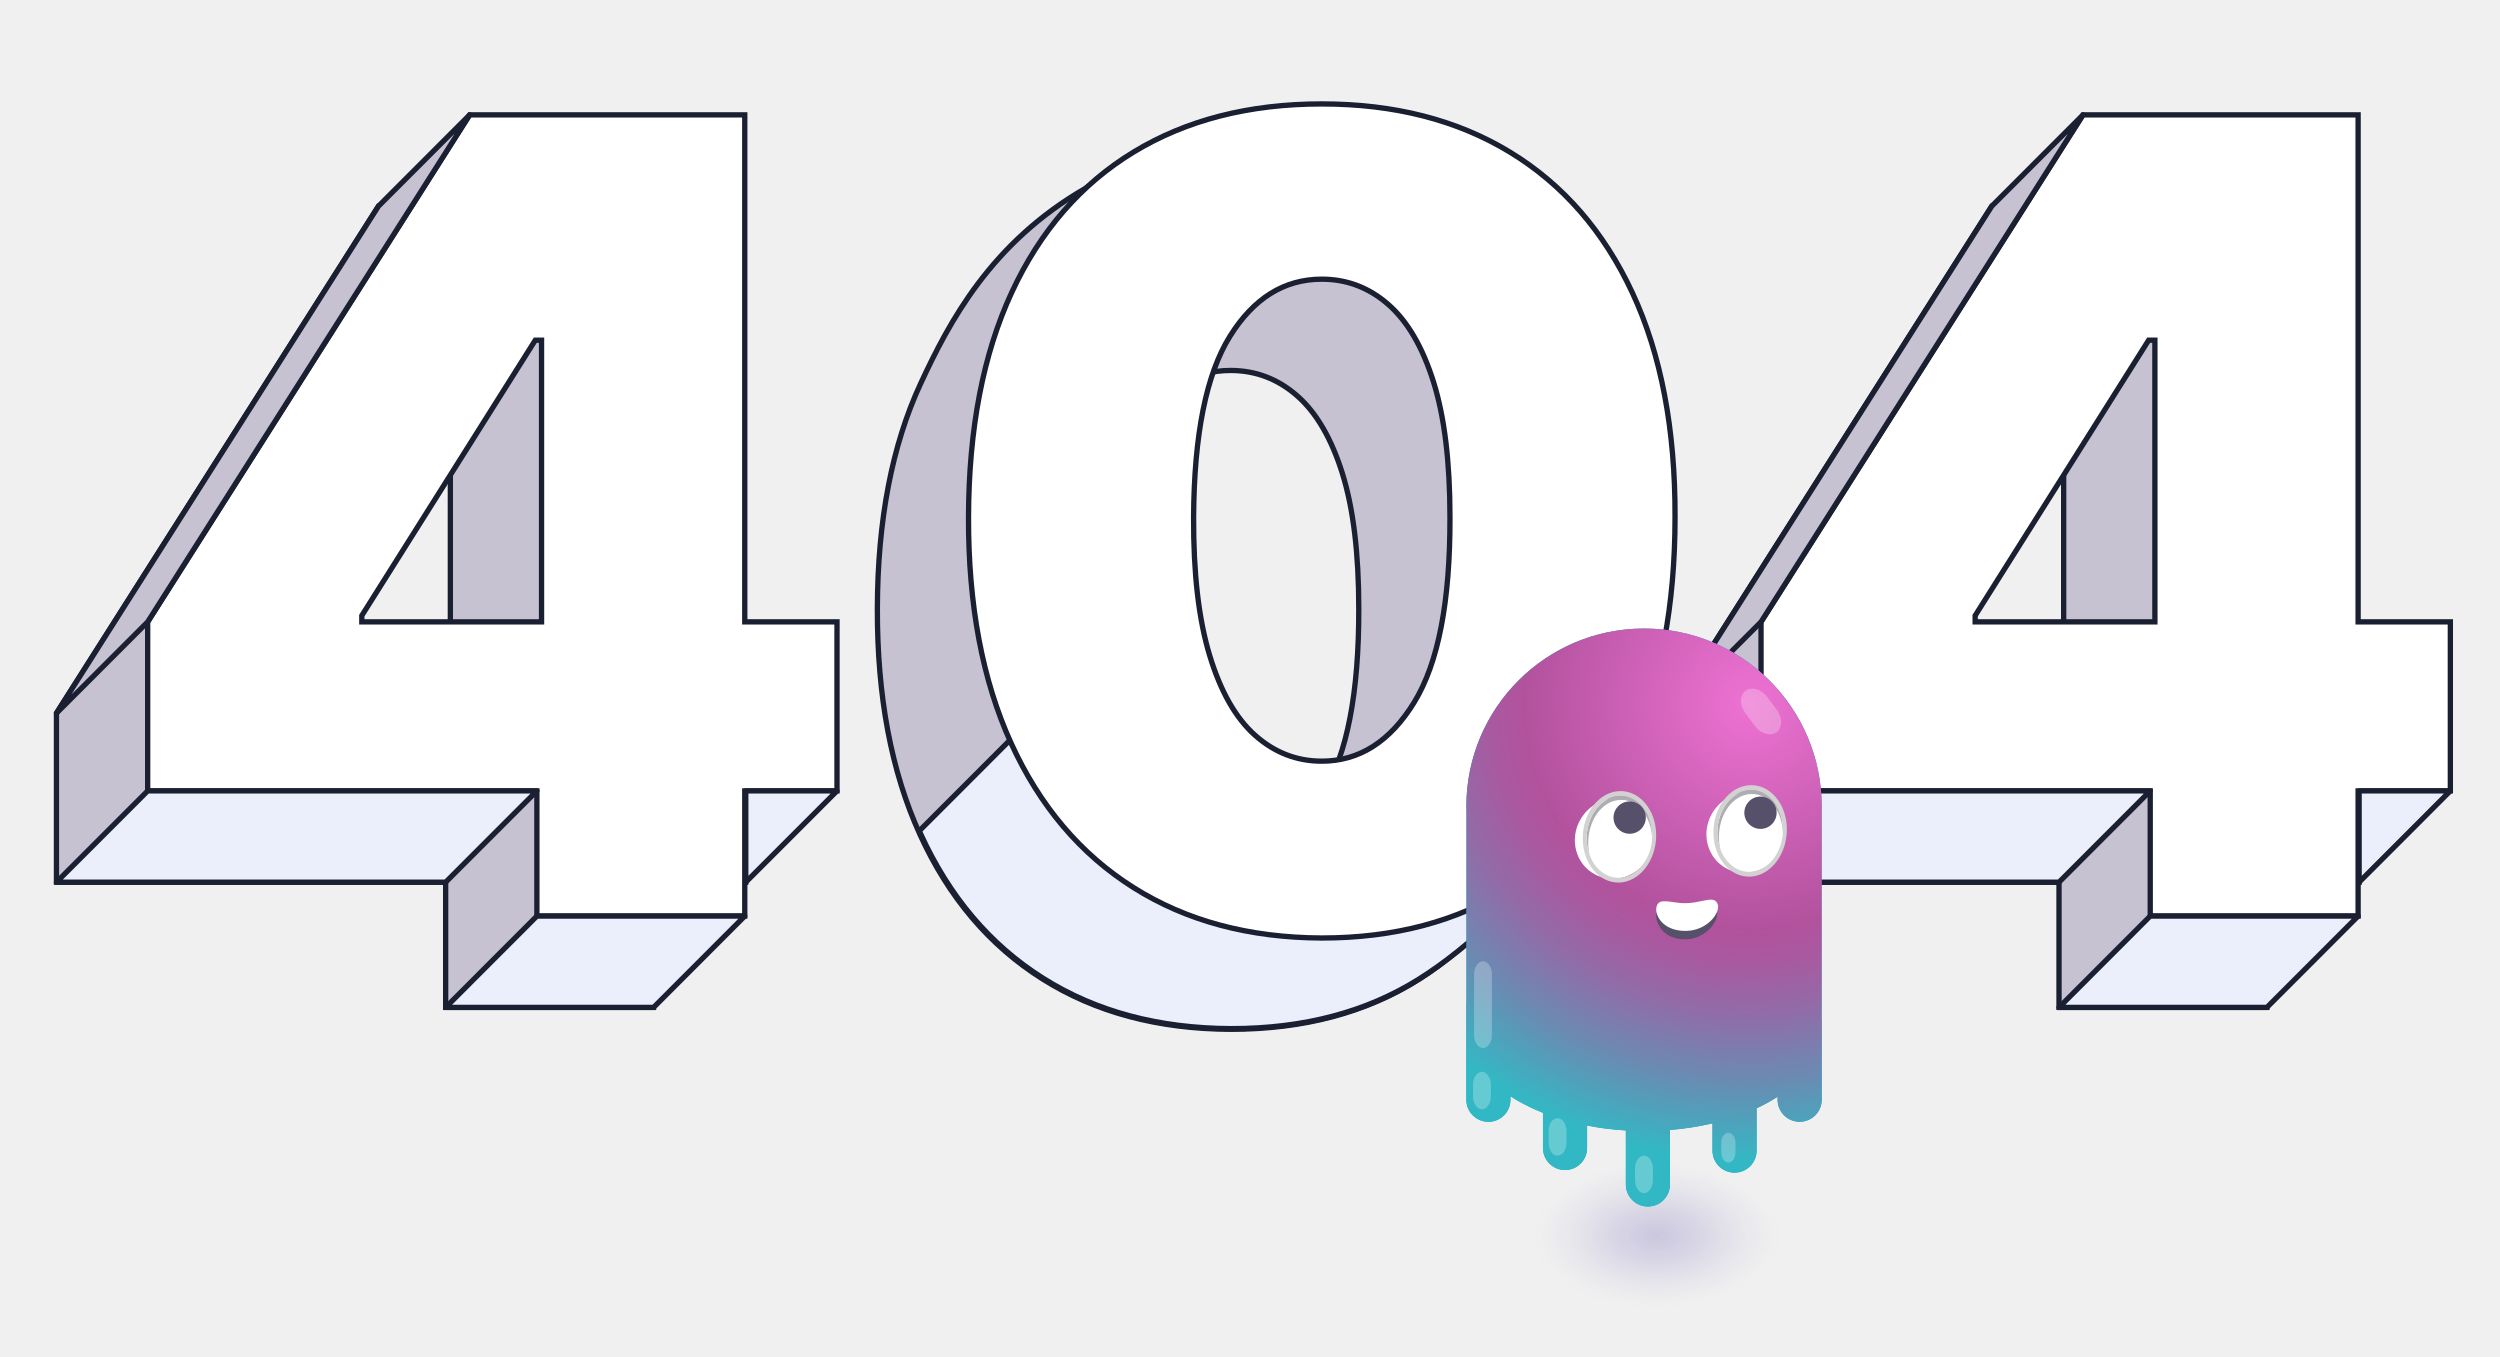
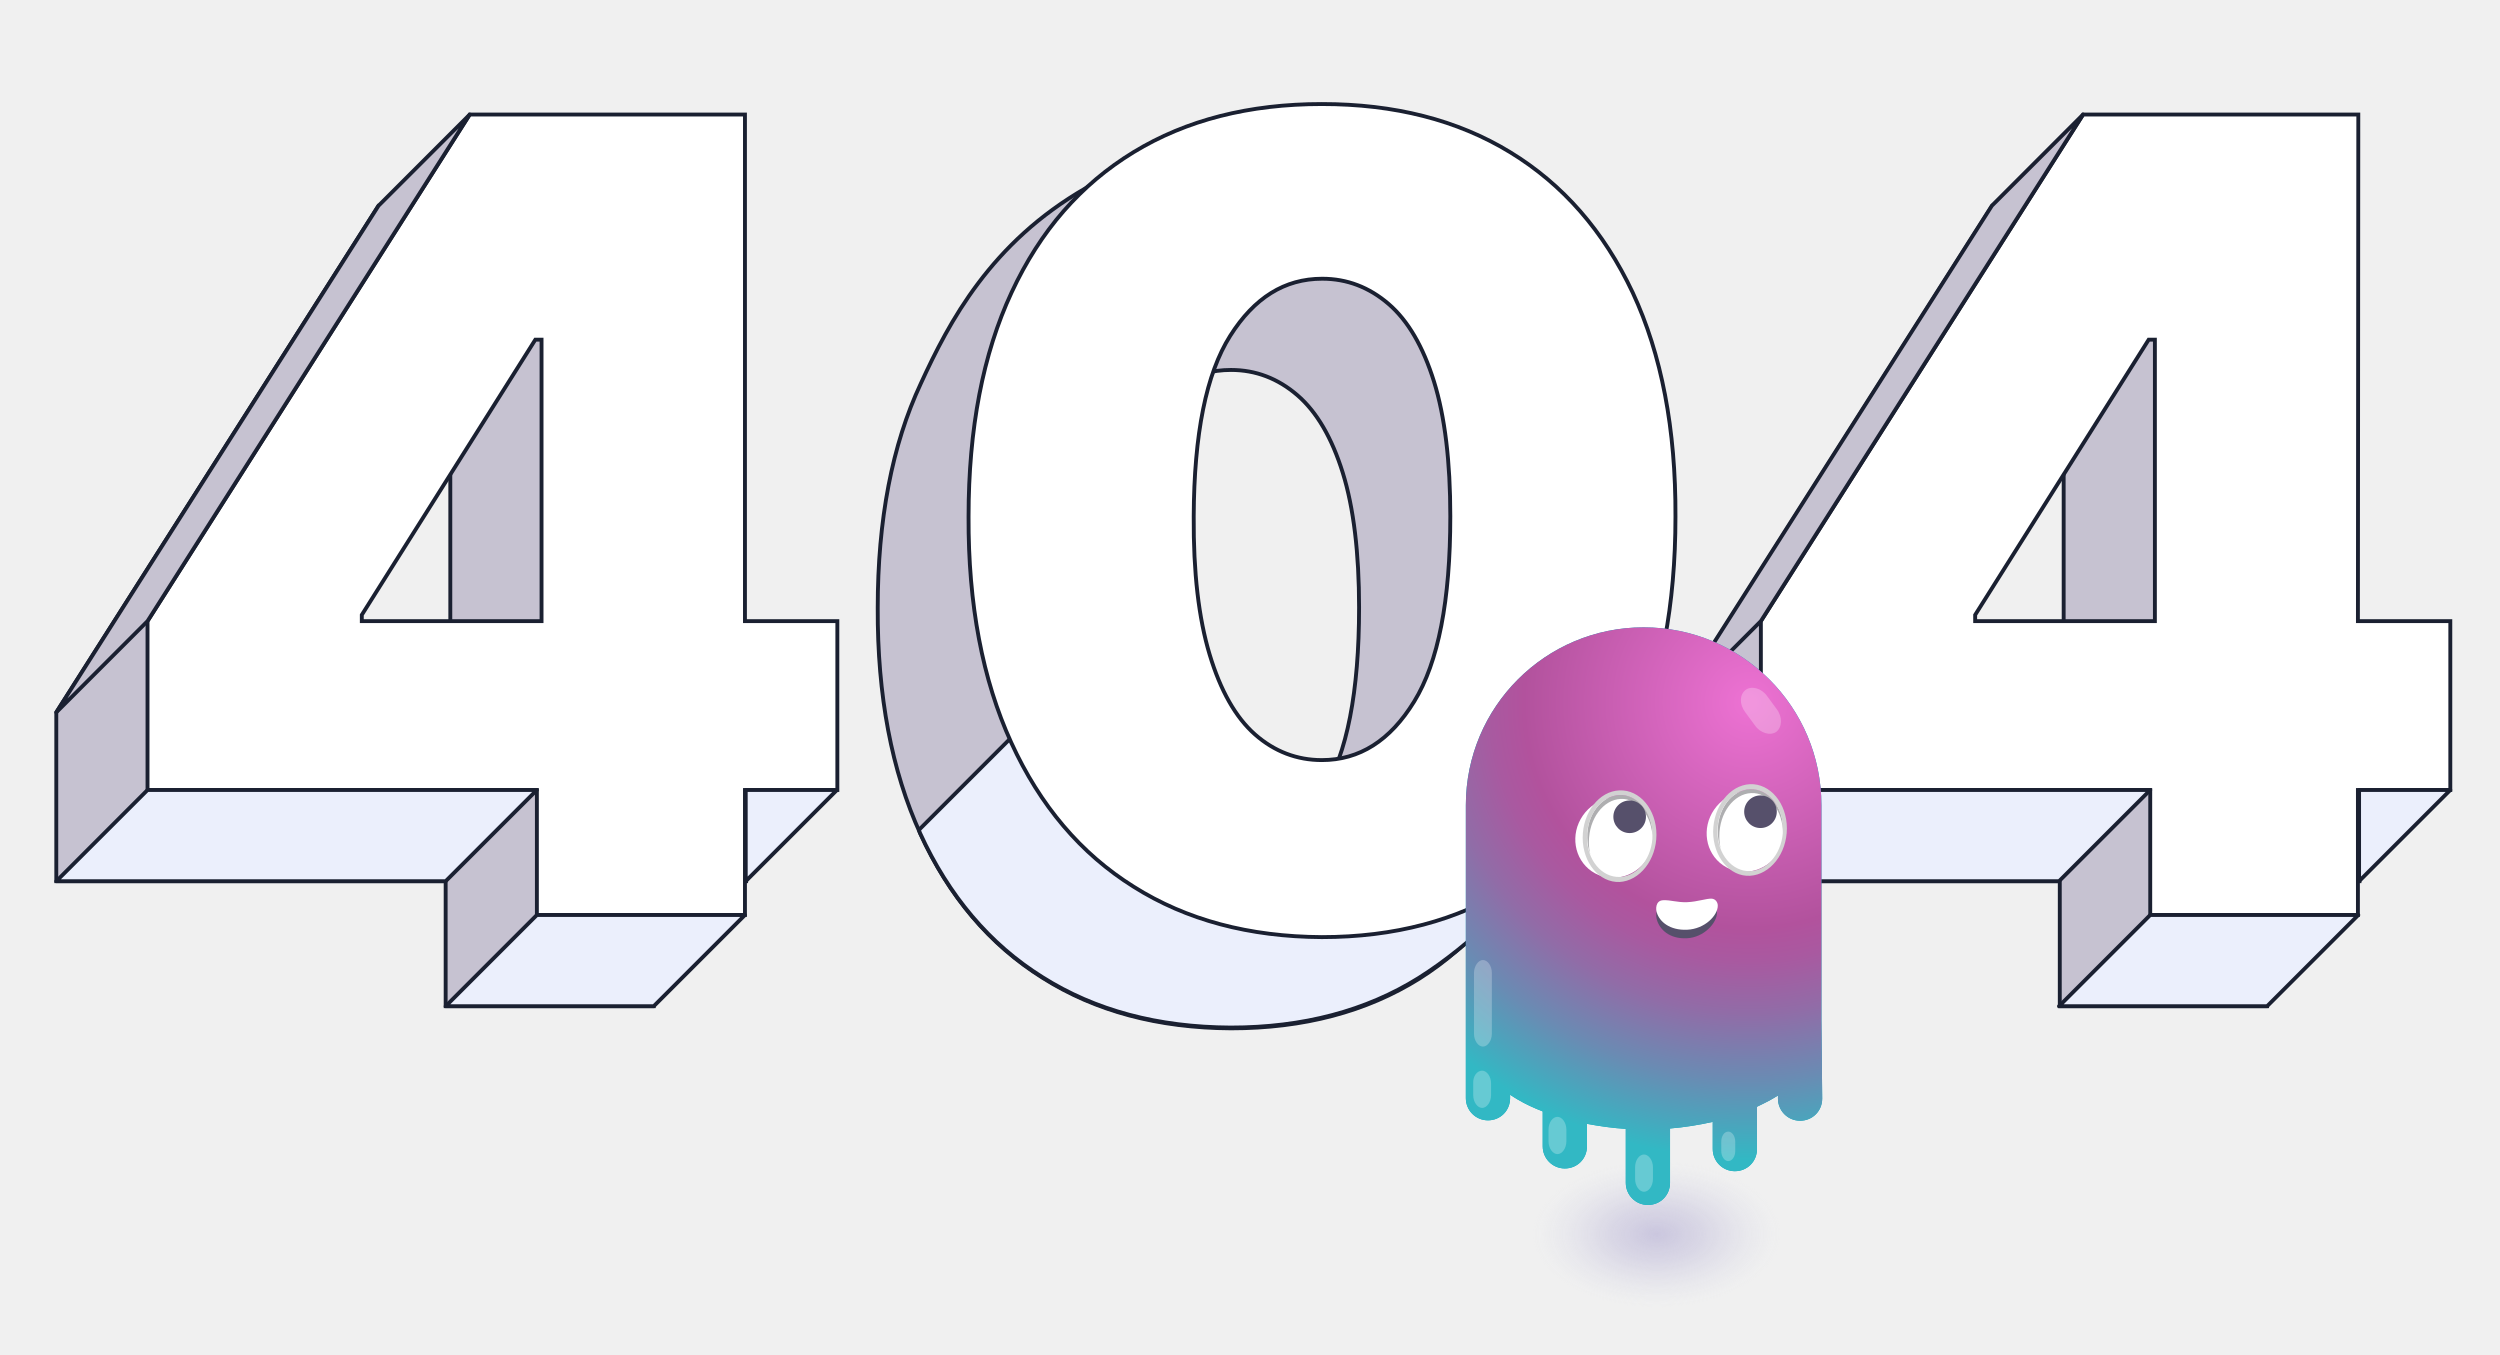
- <svg xmlns="http://www.w3.org/2000/svg" fill="none" viewBox="0 0 470 255">
-   <path fill="#C6C2D1" stroke="#1A2031" stroke-miterlimit="10" d="M122.872 38.761H71.15l-60.538 95.322v31.777h73.17v23.534h39.082V165.86h17.341v-31.777h-17.341V38.761h.008Zm-71.997 94.146 32.616-51.782h1.175v52.958h-33.79v-1.176ZM266.761 45.783c-9.94-6.057-21.748-9.082-35.41-9.082-13.662 0-17.107-7.139-27.171-1.36-17.917 10.281-25.755 25.238-31.119 36.812-5.365 11.573-8.072 25.646-8.116 42.217-.051 16.528 2.62 30.695 8.006 42.51 5.386 11.815 13.049 20.867 22.997 27.136 9.94 6.277 21.748 9.441 35.41 9.492 13.662 0 25.456-3.128 35.374-9.375 9.918-6.254 17.567-15.285 22.96-27.1 5.386-11.815 8.079-26.033 8.079-42.656.051-16.52-2.62-30.57-8.006-42.144-5.401-11.581-13.064-20.393-23.004-26.45Zm-18.033 103.41c-4.532 7.38-10.32 11.07-17.377 11.07-4.7 0-8.875-1.615-12.524-4.852-3.649-3.237-6.502-8.249-8.561-15.044-2.058-6.788-3.057-15.454-3.014-25.997.095-15.49 2.372-26.823 6.831-33.983 4.46-7.16 10.211-10.74 17.268-10.74 4.7 0 8.867 1.578 12.487 4.741 3.627 3.164 6.466 8.03 8.524 14.599 2.058 6.569 3.087 15.03 3.087 25.376.044 15.848-2.196 27.451-6.721 34.83Z" />
-   <path fill="#EBEFFC" stroke="#1A2031" stroke-linecap="round" stroke-linejoin="round" stroke-miterlimit="10" d="M282.978 157.998c-9.028 1.023-18.143 1.315-27.215.745a149.954 149.954 0 0 1-13.647-1.498l-.664-.109c-2.985 1.994-6.313 3.003-9.977 3.003-4.7 0-8.875-1.615-12.524-4.852-3.51-3.113-6.276-7.869-8.312-14.27-4.014-3.478-8.838-6.546-11.487-11.164L172.834 156.2c.081.183.161.373.241.556 5.386 11.814 13.049 20.867 22.997 27.136 9.94 6.277 21.748 9.44 35.41 9.492 13.662 0 25.456-3.128 35.374-9.375 9.86-6.218 19.173-15.629 29.375-27.553-2.247.336-10.998 1.286-13.253 1.542Z" />
-   <path fill="#fff" stroke="#1A2031" stroke-miterlimit="10" d="M140.015 21.59H88.293l-60.53 95.323v31.776h73.17v23.535h39.082v-23.535h17.34v-31.776h-17.34V21.591Zm-71.996 94.146 32.615-51.781h1.175v52.958h-33.79v-1.177ZM283.905 28.62c-9.94-6.057-21.749-9.082-35.411-9.082-13.662 0-25.456 3.017-35.374 9.045-9.918 6.028-17.559 14.833-22.923 26.406-5.364 11.574-8.072 25.646-8.116 42.218-.051 16.527 2.62 30.695 8.006 42.51 5.386 11.814 13.049 20.867 22.997 27.136 9.94 6.277 21.748 9.44 35.41 9.492 13.662 0 25.456-3.128 35.374-9.375 9.919-6.247 17.567-15.285 22.96-27.1 5.386-11.815 8.079-26.033 8.079-42.656.051-16.52-2.62-30.57-8.006-42.144-5.386-11.581-13.049-20.393-22.996-26.45Zm-18.034 103.41c-4.532 7.38-10.319 11.07-17.377 11.07-4.7 0-8.874-1.615-12.523-4.852-3.649-3.237-6.503-8.249-8.561-15.044-2.058-6.788-3.058-15.454-3.014-25.997.095-15.49 2.372-26.823 6.831-33.983 4.459-7.16 10.21-10.74 17.267-10.74 4.7 0 8.868 1.578 12.487 4.741 3.628 3.164 6.467 8.03 8.525 14.599 2.058 6.568 3.087 15.03 3.087 25.376.051 15.84-2.19 27.45-6.722 34.83Z" />
-   <path fill="#C6C2D1" stroke="#1A2031" stroke-linecap="round" stroke-linejoin="round" stroke-miterlimit="10" d="M88.3 21.59 71.15 38.762l-60.538 95.322 17.15-17.17L88.3 21.591Z" />
-   <path fill="#EBEFFC" stroke="#1A2031" stroke-linecap="round" stroke-linejoin="round" stroke-miterlimit="10" d="m10.612 165.852 17.15-17.163h73.171l-17.15 17.163H10.612ZM100.933 172.224l-17.15 17.17h39.089l17.143-17.17h-39.082ZM157.355 148.689l-17.15 17.163v-17.163h17.15Z" />
-   <path fill="#C6C2D1" stroke="#1A2031" stroke-miterlimit="10" d="M426.175 38.761h-51.722l-60.531 95.322v31.777h73.171v23.534h39.082V165.86h17.34v-31.777h-17.34V38.761Zm-71.996 94.146 32.615-51.782h1.175v52.958h-33.79v-1.176Z" />
-   <path fill="#fff" stroke="#1A2031" stroke-miterlimit="10" d="M443.325 21.59H391.603l-60.53 95.323v31.776h73.171v23.535h39.081v-23.535h17.341v-31.776h-17.341V21.591Zm-71.996 94.146 32.616-51.781h1.175v52.958h-33.791v-1.177Z" />
-   <path fill="#C6C2D1" stroke="#1A2031" stroke-linecap="round" stroke-linejoin="round" stroke-miterlimit="10" d="m391.603 21.59-17.15 17.171-60.531 95.322 17.151-17.17 60.53-95.322Z" />
-   <path fill="#EBEFFC" stroke="#1A2031" stroke-linecap="round" stroke-linejoin="round" stroke-miterlimit="10" d="m313.922 165.852 17.151-17.163h73.164l-17.144 17.163h-73.171ZM404.237 172.224l-17.144 17.17h39.082l17.15-17.17h-39.088ZM460.658 148.689l-17.143 17.163v-17.163h17.143Z" />
-   <path fill="#fff" fill-rule="evenodd" d="M336.86 204.76c.496 0 .92.614.92 1.322v1.221c0 .716-.424 1.322-.92 1.322-.496 0-.919-.614-.919-1.322v-1.221c-.008-.76.423-1.322.919-1.322Z" clip-rule="evenodd" opacity=".256" />
-   <path fill="url(#a)" d="M331.591 220.929c-11.013-6.364-28.959-6.451-40.074-.182-11.115 6.269-11.203 16.505-.183 22.877 11.013 6.364 28.959 6.451 40.074.182 11.115-6.269 11.196-16.513.183-22.877Z" opacity=".67" />
-   <path fill="#00ABBF" d="M342.465 191.878v-39.726c0-.182.015-.365.015-.548 0-18.471-14.954-33.442-33.404-33.442-18.45 0-33.403 14.971-33.403 33.442 0 .293.014.578.022.863v36.007h-.022v18.281a4.144 4.144 0 1 0 8.29 0v-.673c.453.293.913.585 1.402.863 1.474.847 3.05 1.6 4.714 2.265v6.612a4.145 4.145 0 1 0 8.291 0v-4.216a55.55 55.55 0 0 0 7.291.921v10.156a4.144 4.144 0 1 0 8.29 0v-10.244a54.948 54.948 0 0 0 7.999-1.249v5.122a4.145 4.145 0 1 0 8.291 0v-7.957a33.409 33.409 0 0 0 2.342-1.199 27.725 27.725 0 0 0 1.606-.979v.57a4.144 4.144 0 1 0 8.291 0v-14.876h-.015v.007Z" />
-   <path fill="url(#b)" d="M342.465 191.878v-39.726c0-.182.015-.365.015-.548 0-18.471-14.954-33.442-33.404-33.442-18.45 0-33.403 14.971-33.403 33.442 0 .293.014.578.022.863v36.007h-.022v18.281a4.144 4.144 0 1 0 8.29 0v-.673c.453.293.913.585 1.402.863 1.474.847 3.05 1.6 4.714 2.265v6.612a4.145 4.145 0 1 0 8.291 0v-4.216a55.55 55.55 0 0 0 7.291.921v10.156a4.144 4.144 0 1 0 8.29 0v-10.244a54.948 54.948 0 0 0 7.999-1.249v5.122a4.145 4.145 0 1 0 8.291 0v-7.957a33.409 33.409 0 0 0 2.342-1.199 27.725 27.725 0 0 0 1.606-.979v.57a4.144 4.144 0 1 0 8.291 0v-14.876h-.015v.007Z" />
-   <path fill="#fff" fill-rule="evenodd" d="M278.804 180.721c.905 0 1.678 1.111 1.678 2.411v11.494c0 1.3-.773 2.411-1.678 2.411-.905 0-1.679-1.111-1.679-2.411v-11.494c0-1.3.774-2.411 1.679-2.411ZM328.168 129.86c1.102-.826 2.963-.299 4.043 1.14l1.847 2.47c1.073 1.439 1.051 3.383-.044 4.201-1.102.826-2.963.299-4.043-1.14l-1.847-2.47c-1.153-1.541-1.058-3.375.044-4.201ZM292.816 210.218c.905 0 1.679 1.111 1.679 2.411v2.229c0 1.3-.774 2.411-1.679 2.411s-1.679-1.111-1.679-2.411v-2.229c0-1.388.774-2.411 1.679-2.411ZM278.606 201.509c.905 0 1.679 1.11 1.679 2.411v2.228c0 1.301-.774 2.411-1.679 2.411s-1.678-1.11-1.678-2.411v-2.228c-.008-1.389.773-2.411 1.678-2.411ZM309.069 217.261c.905 0 1.679 1.111 1.679 2.412v2.228c0 1.301-.774 2.411-1.679 2.411s-1.679-1.11-1.679-2.411v-2.228c0-1.389.781-2.412 1.679-2.412ZM324.935 212.958c.715 0 1.335.884 1.335 1.914v1.768c0 1.031-.613 1.915-1.335 1.915-.715 0-1.336-.884-1.336-1.915v-1.768c.008-1.103.621-1.914 1.336-1.914Z" clip-rule="evenodd" opacity=".256" />
-   <path fill="#56506B" fill-rule="evenodd" d="M317.133 176.586c3.27-.139 5.715-2.952 5.715-4.837 0-.753-.445-1.418-1.117-1.462-1.036-.109-2.598.563-4.605.643-1.854.081-3.043-.401-4.459-.343-1.482.058-1.409 1.79-1.182 2.462.525 1.864 2.306 3.676 5.648 3.537Z" clip-rule="evenodd" />
-   <path fill="#fff" fill-rule="evenodd" d="M317.206 175c3.343-.139 5.795-2.725 5.795-4.537 0-.68-.445-1.264-1.117-1.315-1.036-.11-2.671.562-4.678.643-1.934.08-3.043-.402-4.532-.344-1.481.059-1.408 1.717-1.189 2.309.518 1.717 2.379 3.376 5.721 3.244Z" clip-rule="evenodd" />
-   <path fill="#fff" d="M309.537 161.826c2.396-3.483 1.635-8.17-1.698-10.468-3.333-2.297-7.977-1.336-10.373 2.148-2.395 3.483-1.635 8.17 1.698 10.467 3.334 2.298 7.978 1.336 10.373-2.147Z" />
-   <path fill="#AEAEB0" fill-rule="evenodd" d="M304.449 149.632c3.416-.139 6.167 3.215 6.167 7.438v.906c-.007-4.296-2.678-7.731-6.021-7.592-3.342.139-6.014 3.719-6.006 8.096 0 .833.073 1.659.299 2.404a9.095 9.095 0 0 1-.598-3.215c0-4.311 2.744-7.898 6.159-8.037Z" clip-rule="evenodd" />
-   <path fill="#D2D2D2" fill-rule="evenodd" d="M304.449 148.726c3.788-.161 6.912 3.558 6.912 8.307.007 4.75-3.109 8.732-6.897 8.885-3.788.161-6.912-3.558-6.912-8.307 0-4.75 3.037-8.725 6.897-8.885Zm0 .906c-3.415.139-6.159 3.726-6.152 7.949.007 4.224 2.751 7.577 6.167 7.438 3.415-.138 6.159-3.726 6.152-7.949 0-4.231-2.824-7.577-6.167-7.438Z" clip-rule="evenodd" />
-   <path fill="#fff" d="M334.274 160.716c2.396-3.484 1.635-8.17-1.698-10.468-3.333-2.297-7.977-1.336-10.373 2.148-2.395 3.483-1.635 8.169 1.698 10.467 3.334 2.298 7.978 1.336 10.373-2.147Z" />
-   <path fill="#AEAEB0" fill-rule="evenodd" d="M329.022 148.521c3.415-.139 6.167 3.215 6.167 7.438v.906c-.007-4.296-2.679-7.73-6.021-7.591-3.343.139-6.014 3.719-6.006 8.095 0 .833.072 1.659.299 2.404a9.087 9.087 0 0 1-.599-3.215c0-4.311 2.744-7.891 6.16-8.037Z" clip-rule="evenodd" />
-   <path fill="#D2D2D2" fill-rule="evenodd" d="M329.022 147.615c3.788-.161 6.911 3.558 6.911 8.308 0 4.749-3.109 8.731-6.896 8.884-3.788.154-6.912-3.558-6.912-8.307-.007-4.749 3.036-8.717 6.897-8.885Zm0 .906c-3.416.139-6.16 3.726-6.152 7.95.007 4.223 2.751 7.577 6.167 7.438 3.415-.139 6.159-3.727 6.152-7.95 0-4.223-2.824-7.577-6.167-7.438Z" clip-rule="evenodd" />
-   <path fill="#56506B" d="M306.376 156.748a3.037 3.037 0 0 0 3.036-3.039 3.038 3.038 0 0 0-3.036-3.04 3.038 3.038 0 0 0-3.036 3.04 3.037 3.037 0 0 0 3.036 3.039ZM330.971 155.835a3.038 3.038 0 0 0 3.036-3.039c0-1.679-1.36-3.04-3.036-3.04a3.038 3.038 0 0 0-3.036 3.04 3.038 3.038 0 0 0 3.036 3.039Z" />
-   <defs>
-     <radialGradient id="a" cx="0" cy="0" r="1" gradientTransform="matrix(23.4807 0 0 13.8649 311.458 232.276)" gradientUnits="userSpaceOnUse">
-       <stop stop-color="#B8B2D6" />
-       <stop offset=".346" stop-color="#BAB5D7" stop-opacity=".654" />
-       <stop offset=".606" stop-color="#C2BFDC" stop-opacity=".394" />
-       <stop offset=".838" stop-color="#CECFE3" stop-opacity=".162" />
-       <stop offset="1" stop-color="#DBDFEB" stop-opacity="0" />
+ <svg xmlns="http://www.w3.org/2000/svg" version="1.1" id="Слой_1" x="0px" y="0px" viewBox="0 0 644 349" style="enable-background:new 0 0 644 349;" xml:space="preserve">
+   <style type="text/css">
+ 	.st0{fill:#C6C2D1;stroke:#1A2031;stroke-miterlimit:10;}
+ 	.st1{fill:#EBEFFC;stroke:#1A2031;stroke-linecap:round;stroke-linejoin:round;stroke-miterlimit:10;}
+ 	.st2{fill:#FFFFFF;stroke:#1A2031;stroke-miterlimit:10;}
+ 	.st3{fill:#C6C2D1;stroke:#1A2031;stroke-linecap:round;stroke-linejoin:round;stroke-miterlimit:10;}
+ 	.st4{opacity:0.256;fill-rule:evenodd;clip-rule:evenodd;fill:#FFFFFF;enable-background:new    ;}
+ 	.st5{opacity:0.67;fill:url(#SVGID_1_);enable-background:new    ;}
+ 	.st6{fill:#00ABBF;}
+ 	.st7{fill:url(#SVGID_00000126289567159297848390000002526371543698933406_);}
+ 	.st8{fill-rule:evenodd;clip-rule:evenodd;fill:#56506B;}
+ 	.st9{fill-rule:evenodd;clip-rule:evenodd;fill:#FFFFFF;}
+ 	.st10{fill-rule:evenodd;clip-rule:evenodd;fill:#AEAEB0;}
+ 	.st11{fill-rule:evenodd;clip-rule:evenodd;fill:#D2D2D2;}
+ </style>
+   <path class="st0" d="M168.4,53H137h-21H97.5l-83,130.5V227h100.3v32.2h53.6V227h23.8v-43.5h-23.8V53L168.4,53z M69.7,181.9  l44.7-70.9h1.6v72.5H69.7V181.9z" />
+   <path class="st0" d="M365.5,62.7c-13.6-8.3-29.8-12.4-48.5-12.4s-23.4-9.8-37.2-1.9c-24.6,14.1-35.3,34.5-42.6,50.4  c-7.4,15.8-11.1,35.1-11.1,57.8c-0.1,22.6,3.6,42,11,58.2s17.9,28.6,31.5,37.1c13.6,8.6,29.8,12.9,48.5,13  c18.7,0,34.9-4.3,48.5-12.8c13.6-8.6,24.1-20.9,31.5-37.1s11.1-35.6,11.1-58.4c0.1-22.6-3.6-41.8-11-57.7  C389.6,83,379.1,70.9,365.5,62.7z M340.8,204.2c-6.2,10.1-14.1,15.1-23.8,15.1c-6.4,0-12.2-2.2-17.2-6.6s-8.9-11.3-11.7-20.6  c-2.8-9.3-4.2-21.1-4.1-35.6c0.1-21.2,3.2-36.7,9.4-46.5s14-14.7,23.7-14.7c6.4,0,12.1,2.2,17.1,6.5s8.9,11,11.7,20  s4.2,20.6,4.2,34.7C350.1,178.2,347,194.1,340.8,204.2z" />
+   <path class="st1" d="M387.7,216.2c-12.4,1.4-24.9,1.8-37.3,1c-6.3-0.4-12.5-1.1-18.7-2.1c-0.3-0.1-0.6-0.1-0.9-0.1  c-4.1,2.7-8.6,4.1-13.7,4.1c-6.4,0-12.2-2.2-17.2-6.6c-4.8-4.3-8.6-10.8-11.4-19.5c-5.5-4.8-12.1-9-15.7-15.3l-36.1,36.1  c0.1,0.2,0.2,0.5,0.3,0.8c7.4,16.2,17.9,28.6,31.5,37.1c13.6,8.6,29.8,12.9,48.5,13c18.7,0,34.9-4.3,48.5-12.8  c13.5-8.5,26.3-21.4,40.2-37.7C402.8,214.6,390.8,215.9,387.7,216.2z" />
+   <path class="st2" d="M191.9,29.5h-31.4h-20.9H121L38,160v43.5h100.3v32.2h53.6v-32.2h23.8V160h-23.8V29.5z M93.2,158.4l44.7-70.9  h1.6V160H93.2V158.4z" />
+   <path class="st2" d="M389,39.2c-13.6-8.3-29.8-12.4-48.5-12.4s-34.9,4.1-48.5,12.4s-24,20.2-31.4,36.1s-11.1,35.1-11.1,57.8  c-0.1,22.6,3.6,42,11,58.2s17.9,28.6,31.5,37.1c13.6,8.6,29.8,12.9,48.5,13c18.7,0,34.9-4.3,48.5-12.8s24.1-20.9,31.5-37.1  s11.1-35.6,11.1-58.4c0.1-22.6-3.6-41.8-11-57.7C413.1,59.5,402.6,47.5,389,39.2z M364.3,180.7c-6.2,10.1-14.1,15.1-23.8,15.1  c-6.4,0-12.2-2.2-17.2-6.6s-8.9-11.3-11.7-20.6c-2.8-9.3-4.2-21.1-4.1-35.6c0.1-21.2,3.2-36.7,9.4-46.5s14-14.7,23.7-14.7  c6.4,0,12.1,2.2,17.1,6.5s8.9,11,11.7,20s4.2,20.6,4.2,34.7C373.6,154.7,370.5,170.6,364.3,180.7z" />
+   <polygon class="st3" points="121,29.5 97.5,53 14.5,183.5 38,160 " />
+   <polygon class="st1" points="14.5,227 38,203.5 138.3,203.5 114.8,227 " />
+   <polygon class="st1" points="138.3,235.7 114.8,259.2 168.4,259.2 191.9,235.7 " />
+   <polygon class="st1" points="215.6,203.5 192.1,227 192.1,203.5 " />
+   <path class="st0" d="M584,53h-31.4h-20.9h-18.5l-82.9,130.5V227h100.3v32.2H584V227h23.8v-43.5H584V53z M485.3,181.9L530,111h1.6  v72.5h-46.3V181.9z" />
+   <path class="st2" d="M607.5,29.5H576h-20.9h-18.5l-83,130.5v43.5h100.3v32.2h53.5v-32.2h23.8V160h-23.8L607.5,29.5L607.5,29.5z   M508.8,158.4l44.7-70.9h1.6V160h-46.3V158.4z" />
+   <polygon class="st3" points="536.6,29.5 513.1,53 430.1,183.5 453.6,160 " />
+   <polygon class="st1" points="430.1,227 453.6,203.5 553.9,203.5 530.4,227 " />
+   <polygon class="st1" points="553.9,235.7 530.4,259.2 584,259.2 607.5,235.7 " />
+   <polygon class="st1" points="631.2,203.5 607.7,227 607.7,203.5 " />
+   <g>
+     <path id="矩形_00000023265548685974492650000012939252271848885664_" class="st4" d="M461.6,280.2L461.6,280.2   c0.7,0,1.3,0.8,1.3,1.8v1.7c0,1-0.6,1.8-1.3,1.8l0,0c-0.7,0-1.3-0.8-1.3-1.8V282C460.3,281,460.9,280.2,461.6,280.2z" />
+     <radialGradient id="SVGID_1_" cx="426.794" cy="1026.613" r="32.161" gradientTransform="matrix(1 0 0 0.5898 0 -287.5964)" gradientUnits="userSpaceOnUse">
+       <stop offset="0" style="stop-color:#B8B2D6" />
+       <stop offset="0.346" style="stop-color:#BAB5D7;stop-opacity:0.654" />
+       <stop offset="0.606" style="stop-color:#C2BFDC;stop-opacity:0.394" />
+       <stop offset="0.838" style="stop-color:#CECFE3;stop-opacity:0.162" />
+       <stop offset="1" style="stop-color:#DBDFEB;stop-opacity:0" />
    </radialGradient>
-     <radialGradient id="b" cx="0" cy="0" r="1" gradientTransform="matrix(85.9121 0 0 86.0117 328.951 132.206)" gradientUnits="userSpaceOnUse">
-       <stop offset=".012" stop-color="#EC71D2" />
-       <stop offset=".494" stop-color="#B2529D" />
-       <stop offset=".565" stop-color="#A959A0" />
-       <stop offset=".68" stop-color="#916CA7" />
-       <stop offset=".825" stop-color="#6A8BB3" />
-       <stop offset=".992" stop-color="#35B6C3" />
-       <stop offset="1" stop-color="#32B8C4" />
-     </radialGradient>
-   </defs>
+     <path class="st5" d="M454.4,302.4c-15.1-8.7-39.7-8.8-54.9-0.2s-15.4,22.6-0.2,31.3c15.1,8.7,39.7,8.8,54.9,0.2   C469.3,325.1,469.4,311.1,454.4,302.4z" />
+     <g>
+       <path class="st6" d="M469.2,262.6v-54.4c0-0.2,0-0.5,0-0.8c0-25.3-20.5-45.8-45.8-45.8s-45.8,20.5-45.8,45.8c0,0.4,0,0.8,0,1.2    v49.3l0,0v25c0,3.1,2.5,5.7,5.7,5.7s5.7-2.5,5.7-5.7V282c0.6,0.4,1.2,0.8,1.9,1.2c2,1.2,4.2,2.2,6.5,3.1v9c0,3.1,2.5,5.7,5.7,5.7    s5.7-2.5,5.7-5.7v-5.8c3.2,0.6,6.6,1.1,10,1.3v13.9c0,3.1,2.5,5.7,5.7,5.7s5.7-2.5,5.7-5.7v-14c3.7-0.3,7.4-0.9,11-1.7v7    c0,3.1,2.5,5.7,5.7,5.7s5.7-2.5,5.7-5.7v-10.9c1.1-0.5,2.2-1.1,3.2-1.6c0.8-0.4,1.5-0.9,2.2-1.3v0.8c0,3.1,2.5,5.7,5.7,5.7    s5.7-2.5,5.7-5.7L469.2,262.6L469.2,262.6L469.2,262.6z" />
+       <radialGradient id="SVGID_00000086650634712063611260000017762619427195063217_" cx="450.733" cy="598.941" r="117.718" gradientTransform="matrix(1 0 0 1 0 -418)" gradientUnits="userSpaceOnUse">
+         <stop offset="1.240000e-02" style="stop-color:#EC71D2" />
+         <stop offset="0.494" style="stop-color:#B2529D" />
+         <stop offset="0.565" style="stop-color:#A959A0" />
+         <stop offset="0.68" style="stop-color:#916CA7" />
+         <stop offset="0.825" style="stop-color:#6A8BB3" />
+         <stop offset="0.992" style="stop-color:#35B6C3" />
+         <stop offset="1" style="stop-color:#32B8C4" />
+       </radialGradient>
+       <path style="fill:url(#SVGID_00000086650634712063611260000017762619427195063217_);" d="M469.2,262.6v-54.4c0-0.2,0-0.5,0-0.8    c0-25.3-20.5-45.8-45.8-45.8s-45.8,20.5-45.8,45.8c0,0.4,0,0.8,0,1.2v49.3l0,0v25c0,3.1,2.5,5.7,5.7,5.7s5.7-2.5,5.7-5.7V282    c0.6,0.4,1.2,0.8,1.9,1.2c2,1.2,4.2,2.2,6.5,3.1v9c0,3.1,2.5,5.7,5.7,5.7s5.7-2.5,5.7-5.7v-5.8c3.2,0.6,6.6,1.1,10,1.3v13.9    c0,3.1,2.5,5.7,5.7,5.7s5.7-2.5,5.7-5.7v-14c3.7-0.3,7.4-0.9,11-1.7v7c0,3.1,2.5,5.7,5.7,5.7s5.7-2.5,5.7-5.7v-10.9    c1.1-0.5,2.2-1.1,3.2-1.6c0.8-0.4,1.5-0.9,2.2-1.3v0.8c0,3.1,2.5,5.7,5.7,5.7s5.7-2.5,5.7-5.7L469.2,262.6L469.2,262.6    L469.2,262.6z" />
+     </g>
+     <path id="矩形_00000157274327544546760850000005986341179244808861_" class="st4" d="M382,247.3L382,247.3c1.2,0,2.3,1.5,2.3,3.3   v15.7c0,1.8-1.1,3.3-2.3,3.3l0,0c-1.2,0-2.3-1.5-2.3-3.3v-15.7C379.7,248.9,380.8,247.3,382,247.3z" />
+     <path id="矩形_00000023269522807934098110000015755908045546535095_" class="st4" d="M449.7,177.7L449.7,177.7   c1.5-1.1,4.1-0.4,5.5,1.6l2.5,3.4c1.5,2,1.4,4.6-0.1,5.8l0,0c-1.5,1.1-4.1,0.4-5.5-1.6l-2.5-3.4C448,181.4,448.1,178.9,449.7,177.7   z" />
+     <path id="矩形_00000121994917870820220140000009013383381852214175_" class="st4" d="M401.2,287.7L401.2,287.7   c1.2,0,2.3,1.5,2.3,3.3v3c0,1.8-1.1,3.3-2.3,3.3l0,0c-1.2,0-2.3-1.5-2.3-3.3v-3C398.9,289.1,400,287.7,401.2,287.7z" />
+     <path id="矩形_00000142874391440305036330000006669835717772360067_" class="st4" d="M381.8,275.8L381.8,275.8   c1.2,0,2.3,1.5,2.3,3.3v3c0,1.8-1.1,3.3-2.3,3.3l0,0c-1.2,0-2.3-1.5-2.3-3.3v-3C379.4,277.2,380.5,275.8,381.8,275.8z" />
+     <path id="矩形_00000034803884158828925040000006312913904657730977_" class="st4" d="M423.5,297.4L423.5,297.4   c1.2,0,2.3,1.5,2.3,3.3v3c0,1.8-1.1,3.3-2.3,3.3l0,0c-1.2,0-2.3-1.5-2.3-3.3v-3C421.2,298.8,422.3,297.4,423.5,297.4z" />
+     <path id="矩形_00000183962904679116055400000014016392506755116982_" class="st4" d="M445.2,291.5L445.2,291.5   c1,0,1.8,1.2,1.8,2.6v2.4c0,1.4-0.8,2.6-1.8,2.6l0,0c-1,0-1.8-1.2-1.8-2.6v-2.4C443.4,292.6,444.2,291.5,445.2,291.5z" />
+     <g>
+       <path id="椭圆形_00000137837967559389343030000015358377626584497803_" class="st8" d="M434.5,241.7c4.5-0.2,7.8-4,7.8-6.6    c0-1-0.6-1.9-1.5-2c-1.4-0.1-3.6,0.8-6.3,0.9c-2.5,0.1-4.2-0.6-6.1-0.5c-2,0.1-1.9,2.4-1.6,3.4C427.5,239.4,430,241.9,434.5,241.7    z" />
+       <path id="椭圆形_00000095337929613898024040000008905464957124237232_" class="st9" d="M434.6,239.5c4.6-0.2,7.9-3.7,7.9-6.2    c0-0.9-0.6-1.7-1.5-1.8c-1.4-0.1-3.7,0.8-6.4,0.9c-2.6,0.1-4.2-0.6-6.2-0.5s-1.9,2.4-1.6,3.2C427.5,237.4,430.1,239.7,434.6,239.5    z" />
+     </g>
+     <g>
+       <ellipse transform="matrix(0.5671 -0.8237 0.8237 0.5671 2.3502 435.9774)" class="st9" cx="415.9" cy="215.8" rx="10.5" ry="10" />
+       <path id="形状结合_00000153672998867488876740000017650498821324272023_" class="st10" d="M417.2,204.8    c4.7-0.2,8.5,4.4,8.5,10.2c0,0.2,0,0.4,0,0.6v0.6c0-5.9-3.7-10.6-8.2-10.4s-8.2,5.1-8.2,11.1c0,1.1,0.1,2.3,0.4,3.3    c-0.5-1.3-0.8-2.9-0.8-4.4C408.7,209.9,412.5,205,417.2,204.8z" />
+       <path id="形状结合_00000085955223974186114990000002304969850617821353_" class="st11" d="M417.2,203.6    c5.2-0.2,9.5,4.9,9.5,11.4s-4.3,11.9-9.5,12.2c-5.2,0.2-9.5-4.9-9.5-11.4S411.9,203.8,417.2,203.6z M417.2,204.8    c-4.7,0.2-8.4,5.1-8.4,10.9s3.8,10.4,8.5,10.2s8.4-5.1,8.4-10.9C425.6,209.2,421.7,204.6,417.2,204.8z" />
+     </g>
+     <g>
+       <ellipse transform="matrix(0.5671 -0.8237 0.8237 0.5671 18.2794 463.2562)" class="st9" cx="449.8" cy="214.2" rx="10.5" ry="10" />
+       <path id="形状结合_00000150817725586915542540000007765414565157247658_" class="st10" d="M450.8,203.3    c4.7-0.2,8.5,4.4,8.5,10.2c0,0.2,0,0.4,0,0.6v0.6c0-5.9-3.7-10.6-8.2-10.4s-8.2,5.1-8.2,11.1c0,1.1,0.1,2.3,0.4,3.3    c-0.5-1.3-0.8-2.9-0.8-4.4C442.4,208.4,446.1,203.5,450.8,203.3z" />
+       <path id="形状结合_00000126317089401196512530000008566344633865675666_" class="st11" d="M450.8,202    c5.2-0.2,9.5,4.9,9.5,11.4s-4.3,11.9-9.5,12.2s-9.5-4.9-9.5-11.4C441.4,207.7,445.5,202.3,450.8,202z M450.8,203.3    c-4.7,0.2-8.4,5.1-8.4,10.9s3.8,10.4,8.5,10.2s8.4-5.1,8.4-10.9C459.3,207.7,455.4,203.1,450.8,203.3z" />
+     </g>
+     <circle class="st8" cx="419.8" cy="210.4" r="4.2" />
+     <circle class="st8" cx="453.5" cy="209.1" r="4.2" />
+   </g>
</svg>
